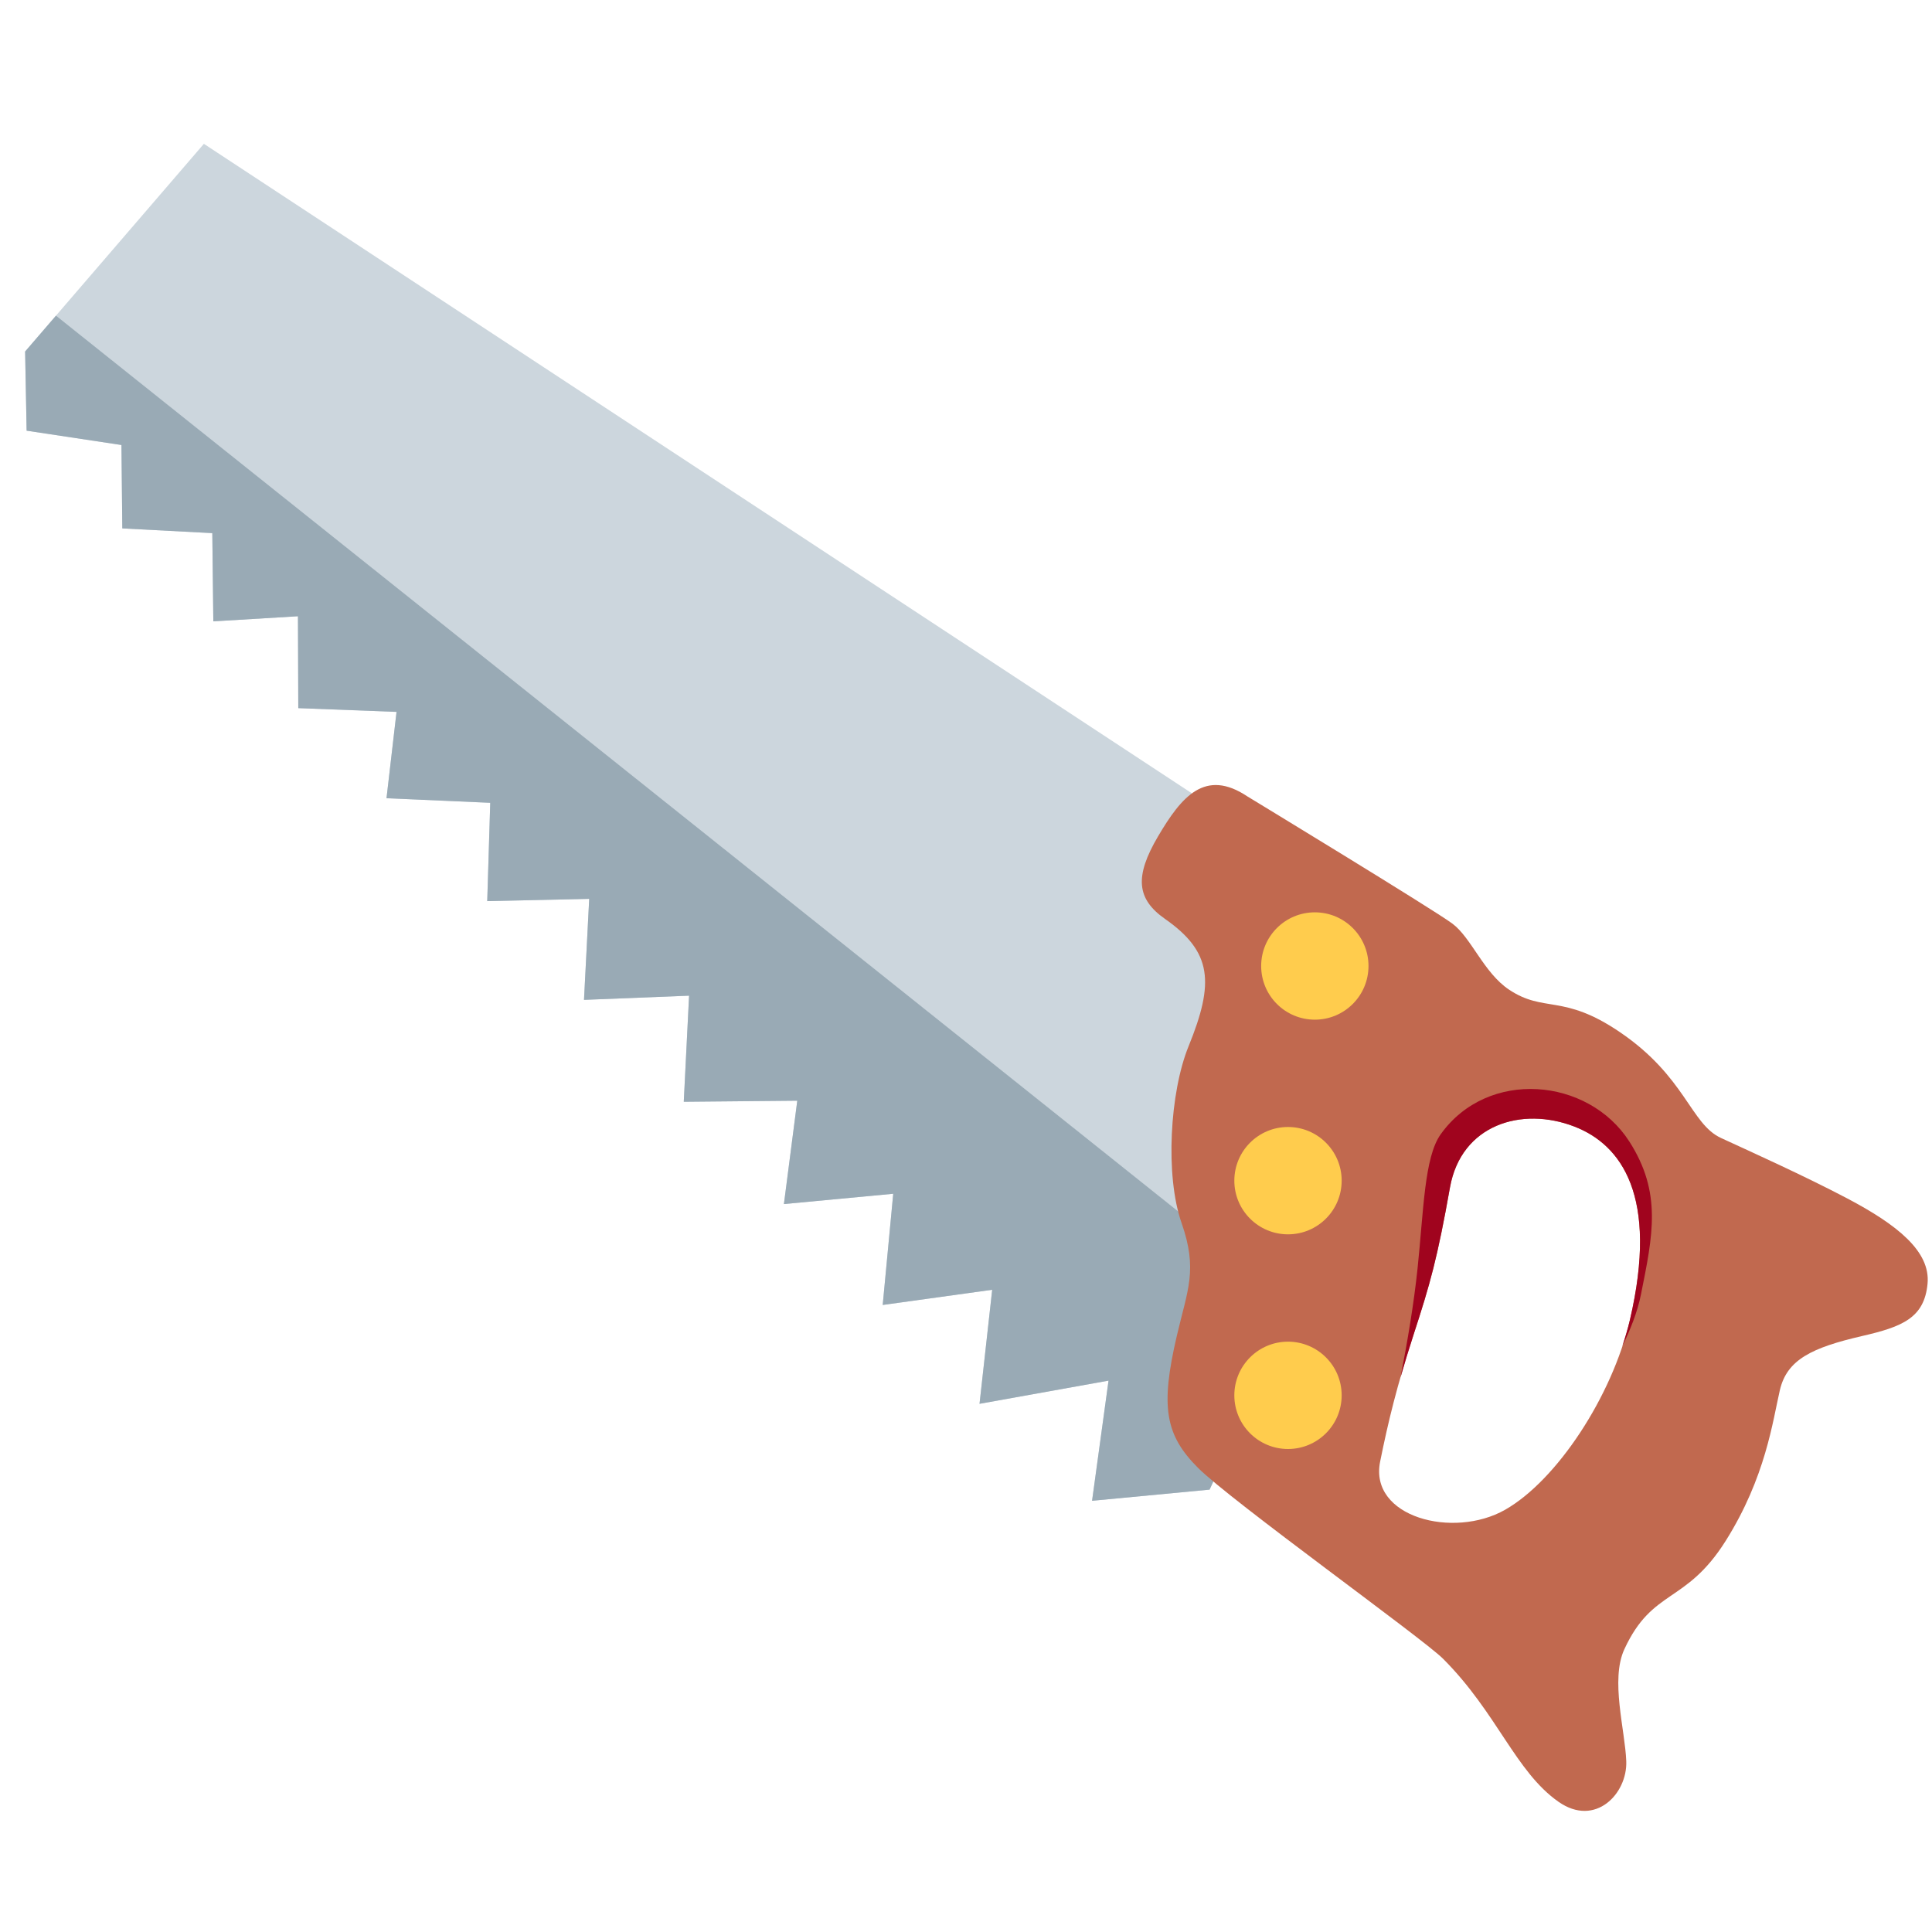
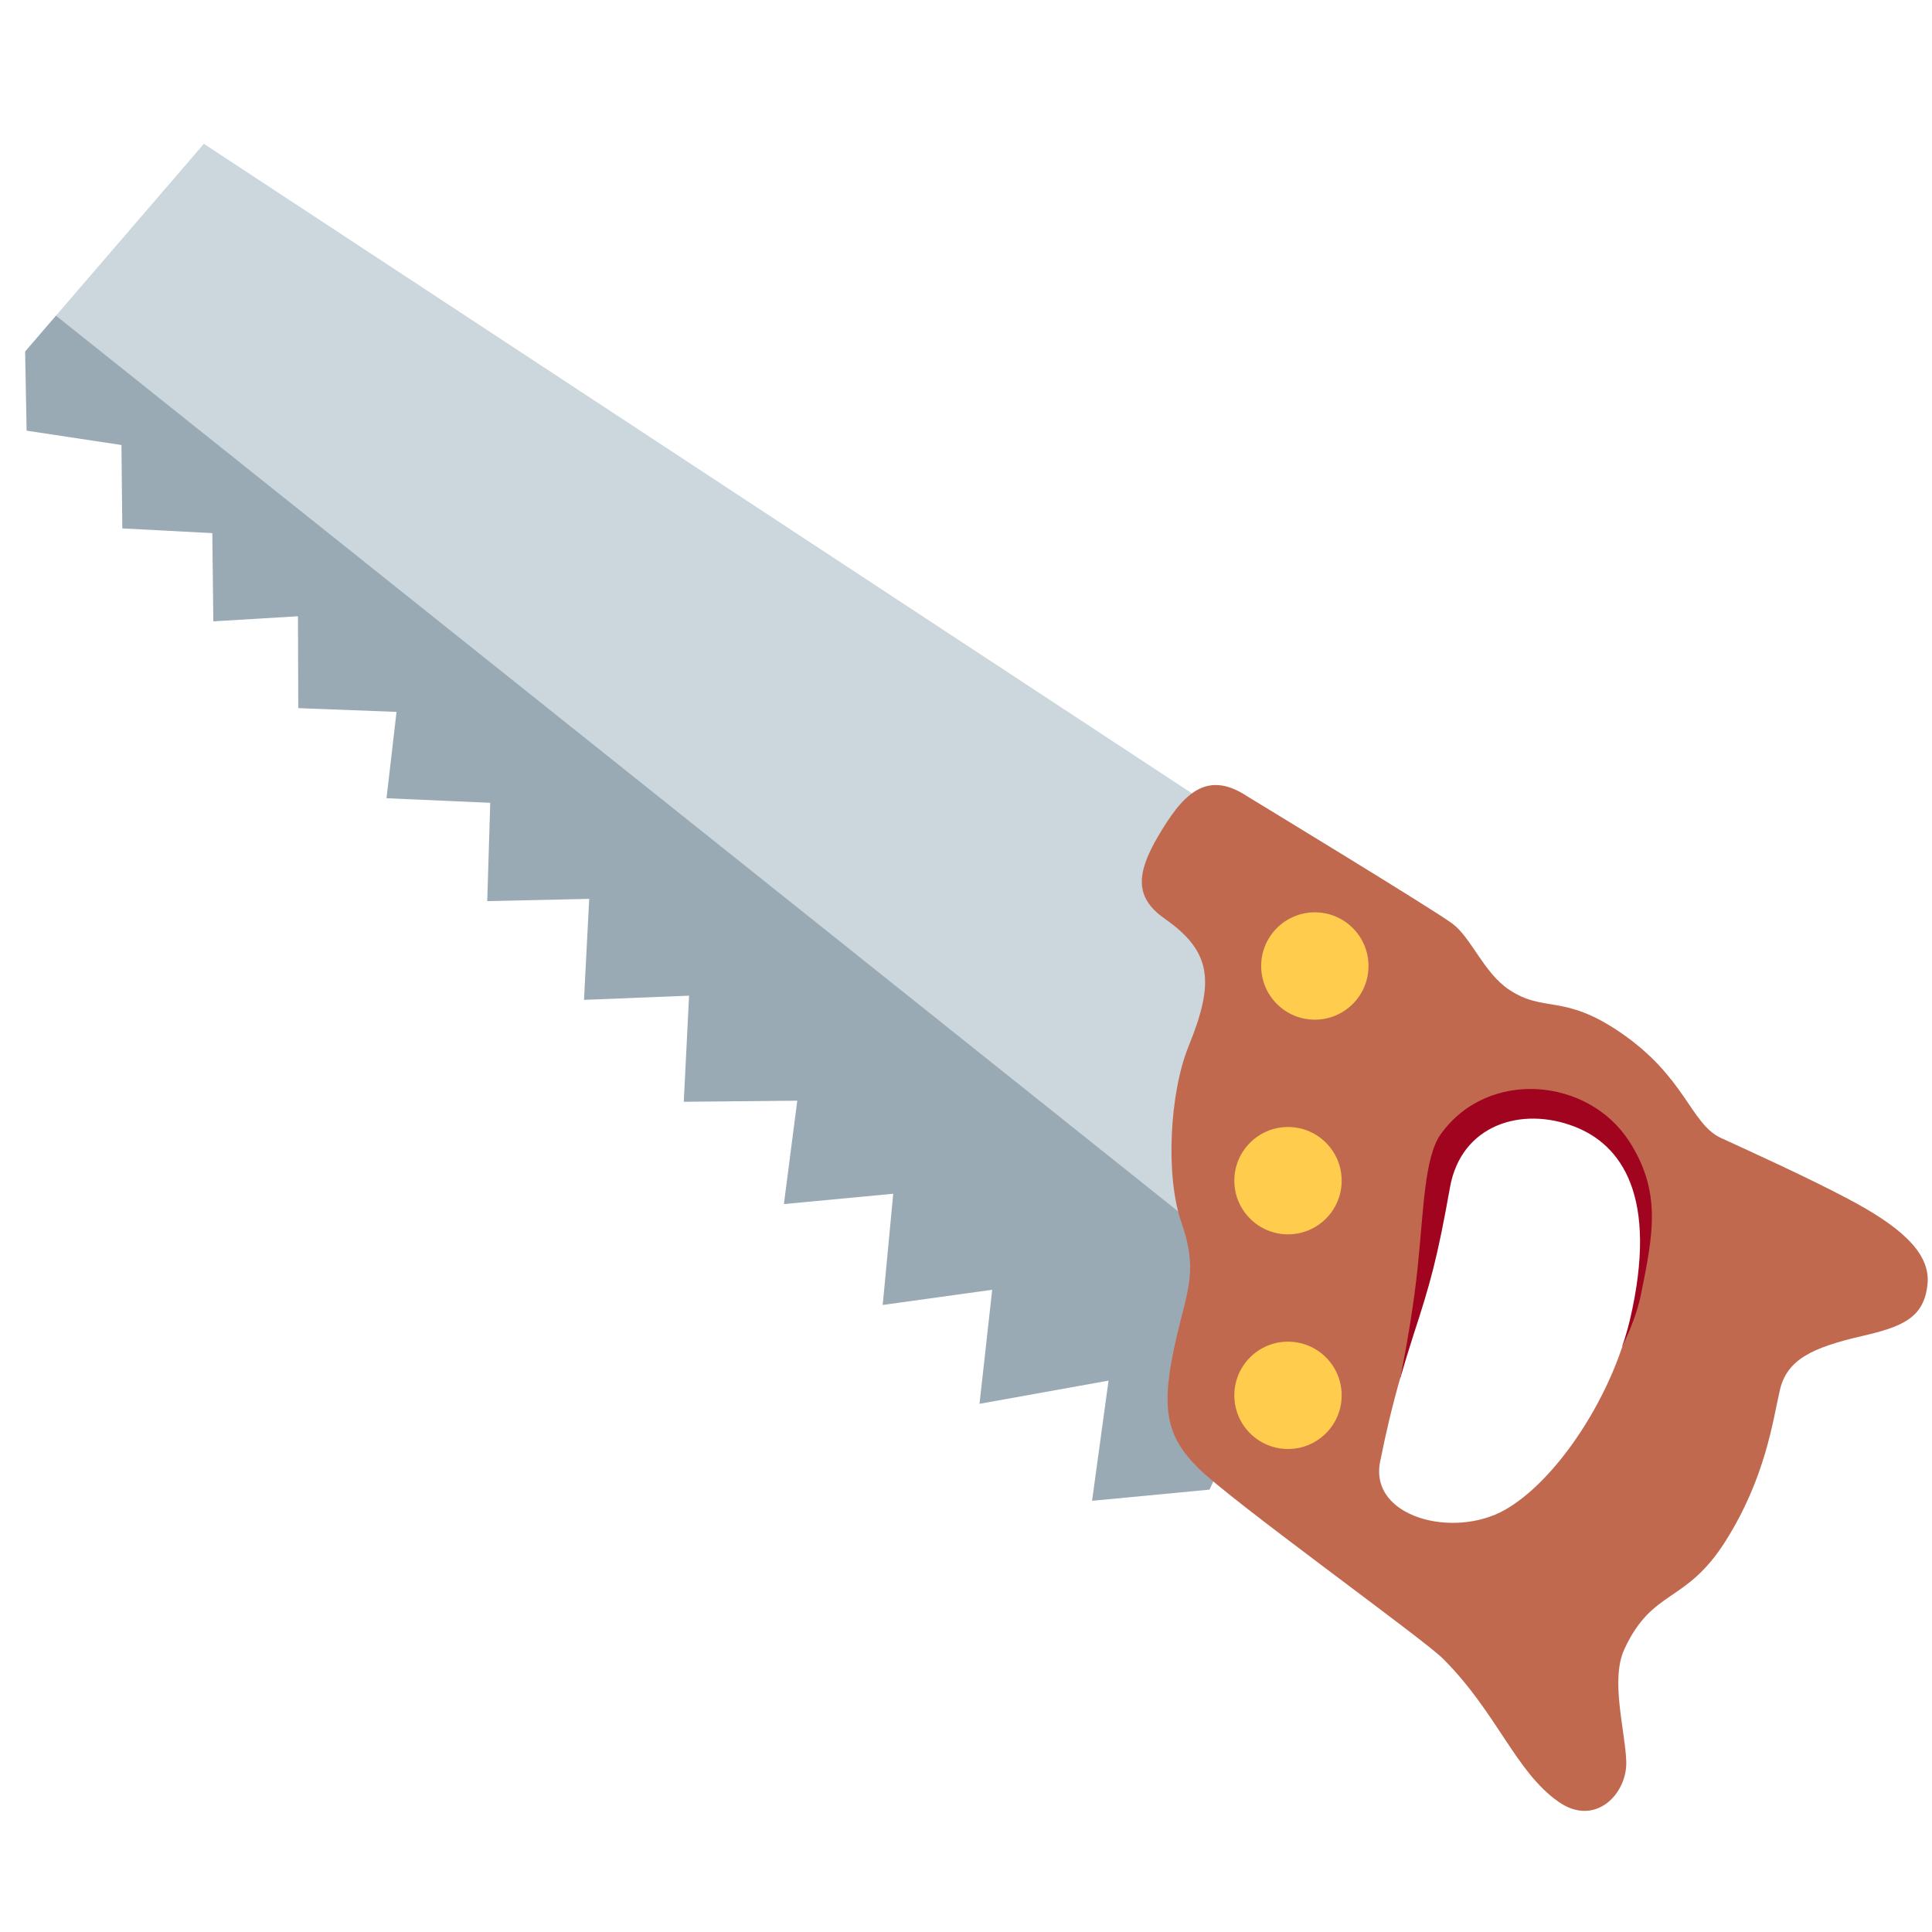
<svg xmlns="http://www.w3.org/2000/svg" viewBox="0 0 36 36">
-   <path fill="#CCD6DD" d="M27.933 18.545L3.799 2.68.468 6.55l.028 1.475 1.767.267.016 1.554 1.677.088.019 1.644 1.577-.095.006 1.712 1.831.07-.187 1.609 1.933.085-.056 1.832 1.9-.042-.097 1.882 1.958-.078-.099 1.977 2.115-.02-.249 1.926 2.037-.192-.196 2.072 2.04-.283-.236 2.125 2.404-.432-.307 2.239 2.189-.208 2.884-6.251z" />
-   <path fill="#99AAB5" d="M.468 6.55l.028 1.475 1.767.267.016 1.554 1.677.088.019 1.644 1.577-.095.006 1.712 1.831.07-.187 1.609 1.933.085-.056 1.832 1.9-.042-.097 1.882 1.958-.078-.099 1.977 2.115-.02-.249 1.926 2.037-.192-.196 2.072 2.04-.283-.236 2.125 2.404-.432-.307 2.239 2.19-.208 1.59-3.447L1.043 5.882z" />
-   <path fill="#C1694F" d="M34.419 22.33c-.8-.421-1.779-.862-2.35-1.125-.571-.263-.658-1.141-1.888-1.975-1.059-.719-1.405-.351-2.063-.79-.468-.312-.702-.966-1.054-1.229-.351-.263-3.819-2.37-3.819-2.37-.79-.527-1.229 0-1.668.746-.439.746-.399 1.165.132 1.536.878.615.922 1.185.439 2.371-.351.861-.439 2.414-.132 3.292.307.878.114 1.241-.088 2.107-.307 1.317-.219 1.844.395 2.458.615.615 4.19 3.181 4.565 3.556 1.01 1.01 1.349 2.104 2.153 2.667.686.48 1.285-.152 1.262-.757-.021-.577-.299-1.514-.036-2.085.527-1.141 1.141-.834 1.888-2.019.746-1.185.878-2.239 1.01-2.809s.598-.793 1.536-1.01c.741-.171 1.156-.334 1.216-.973.058-.605-.569-1.102-1.498-1.591zm-4.048 2.266c-.333 1.425-1.361 2.987-2.325 3.536-.964.549-2.539.139-2.329-.898.152-.753.313-1.414.623-2.366.311-.952.444-1.426.678-2.741.208-1.171 1.337-1.517 2.322-1.134.868.338 1.571 1.29 1.031 3.603z" />
-   <path fill="#A0041E" d="M26.845 21.136c-.305.427-.317 1.414-.431 2.501-.07.666-.189 1.364-.317 2.028.071-.247.149-.506.243-.797.311-.952.444-1.426.678-2.741.208-1.171 1.337-1.517 2.322-1.134.868.337 1.571 1.29 1.031 3.602-.038.161-.087.324-.141.486.146-.297.28-.628.347-.961.219-1.097.397-1.895-.219-2.853-.766-1.189-2.635-1.36-3.513-.131z" />
-   <circle fill="#FFCC4D" cx="24.5" cy="18" r="1" />
-   <circle fill="#FFCC4D" cx="24" cy="22" r="1" />
-   <circle fill="#FFCC4D" cx="24" cy="26" r="1" />
+   <defs />
+   <path fill="#99AAB5" d="M1.043,5.882 L4.086,5.882 L24.129,20.31 L24.129,24.309 L22.538,27.757 L20.349,27.965 L20.656,25.726 L18.252,26.158 L18.488,24.033 L16.448,24.316 L16.644,22.244 L14.607,22.436 L14.856,20.51 L12.741,20.53 L12.84,18.553 L10.882,18.631 L10.979,16.749 L9.079,16.791 L9.135,14.959 L7.202,14.874 L7.389,13.265 L5.558,13.195 L5.552,11.483 L3.975,11.578 L3.956,9.934 L2.279,9.846 L2.263,8.292 L0.496,8.025 L0.468,6.55 Z" />
+   <path fill="#CCD6DD" d="M27.933,18.545 L25.422,21.506 L24.129,24.31 L1.043,5.882 L3.799,2.68 Z" />
+   <path fill="#A0041E" d="M31.28,25.42 L30.23,25.081 C30.284,24.919 30.333,24.756 30.371,24.595 C30.911,22.283 30.208,21.33 29.34,20.993 C28.355,20.61 27.226,20.956 27.018,22.127 C26.784,23.442 26.651,23.916 26.34,24.868 C26.246,25.159 26.168,25.418 26.097,25.665 L25.12,25.26 C25.66,22.42 25.82,18.56 28.6,19.28 C31.59,20.06 31.86,22.76 31.28,25.42 Z" />
+   <path fill="#C1694F" d="M34.419,22.33 C35.348,22.819 35.975,23.316 35.917,23.921 C35.857,24.56 35.442,24.723 34.701,24.894 C33.763,25.111 33.297,25.334 33.165,25.904 C33.033,26.474 32.901,27.528 32.155,28.713 C31.408,29.898 30.794,29.591 30.267,30.732 C30.004,31.303 30.282,32.24 30.303,32.817 C30.326,33.422 29.727,34.054 29.041,33.574 C28.237,33.011 27.898,31.917 26.888,30.907 C26.513,30.532 22.938,27.966 22.323,27.351 C21.709,26.737 21.621,26.21 21.928,24.893 C22.13,24.027 22.323,23.664 22.016,22.786 C21.709,21.908 21.797,20.355 22.148,19.494 C22.631,18.308 22.587,17.738 21.709,17.123 C21.178,16.752 21.138,16.333 21.577,15.587 C22.016,14.841 22.455,14.314 23.245,14.841 C23.245,14.841 26.713,16.948 27.064,17.211 C27.416,17.474 27.65,18.128 28.118,18.44 C28.776,18.879 29.122,18.511 30.181,19.23 C31.411,20.064 31.498,20.942 32.069,21.205 C32.64,21.468 33.619,21.909 34.419,22.33 Z M26.845,21.136 C26.54,21.563 26.528,22.55 26.414,23.637 C26.345,24.296 26.227,24.986 26.101,25.644 C25.936,26.218 25.824,26.703 25.717,27.234 C25.507,28.271 27.082,28.681 28.046,28.132 C28.906,27.642 29.817,26.347 30.24,25.061 C30.382,24.769 30.511,24.446 30.577,24.12 C30.796,23.023 30.974,22.225 30.358,21.267 C29.592,20.078 27.723,19.907 26.845,21.136 Z" />
+   <path fill="#FFCC4D" d="M25.5,18 A1 1 0 1 1 23.5,18 A1 1 0 1 1 25.5,18 Z" />
+   <path fill="#FFCC4D" d="M25,22 A1 1 0 1 1 23,22 A1 1 0 1 1 25,22 Z" />
+   <path fill="#FFCC4D" d="M25,26 A1 1 0 1 1 23,26 A1 1 0 1 1 25,26 Z" />
</svg>
